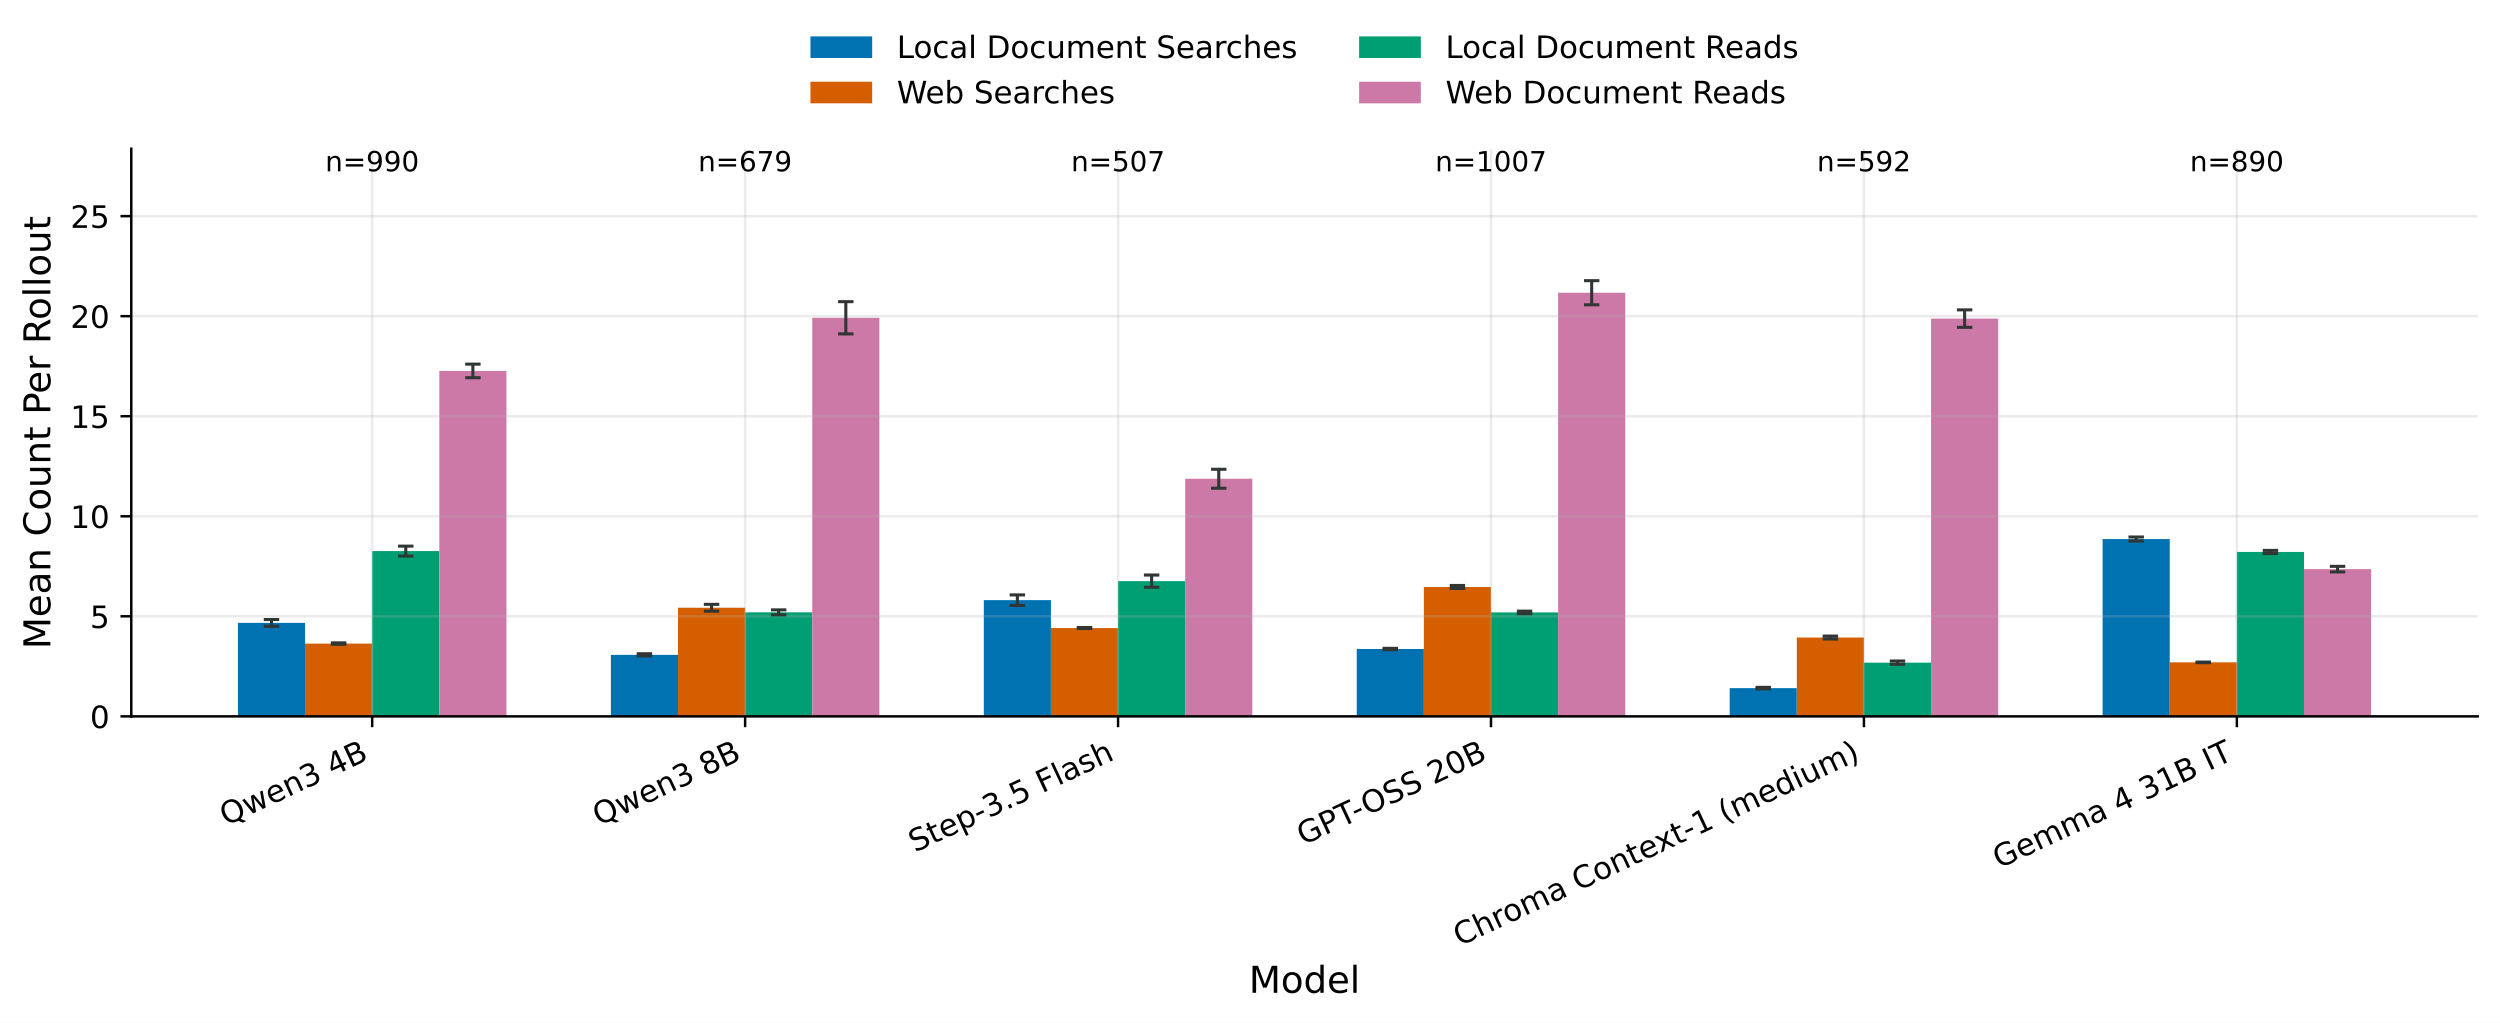
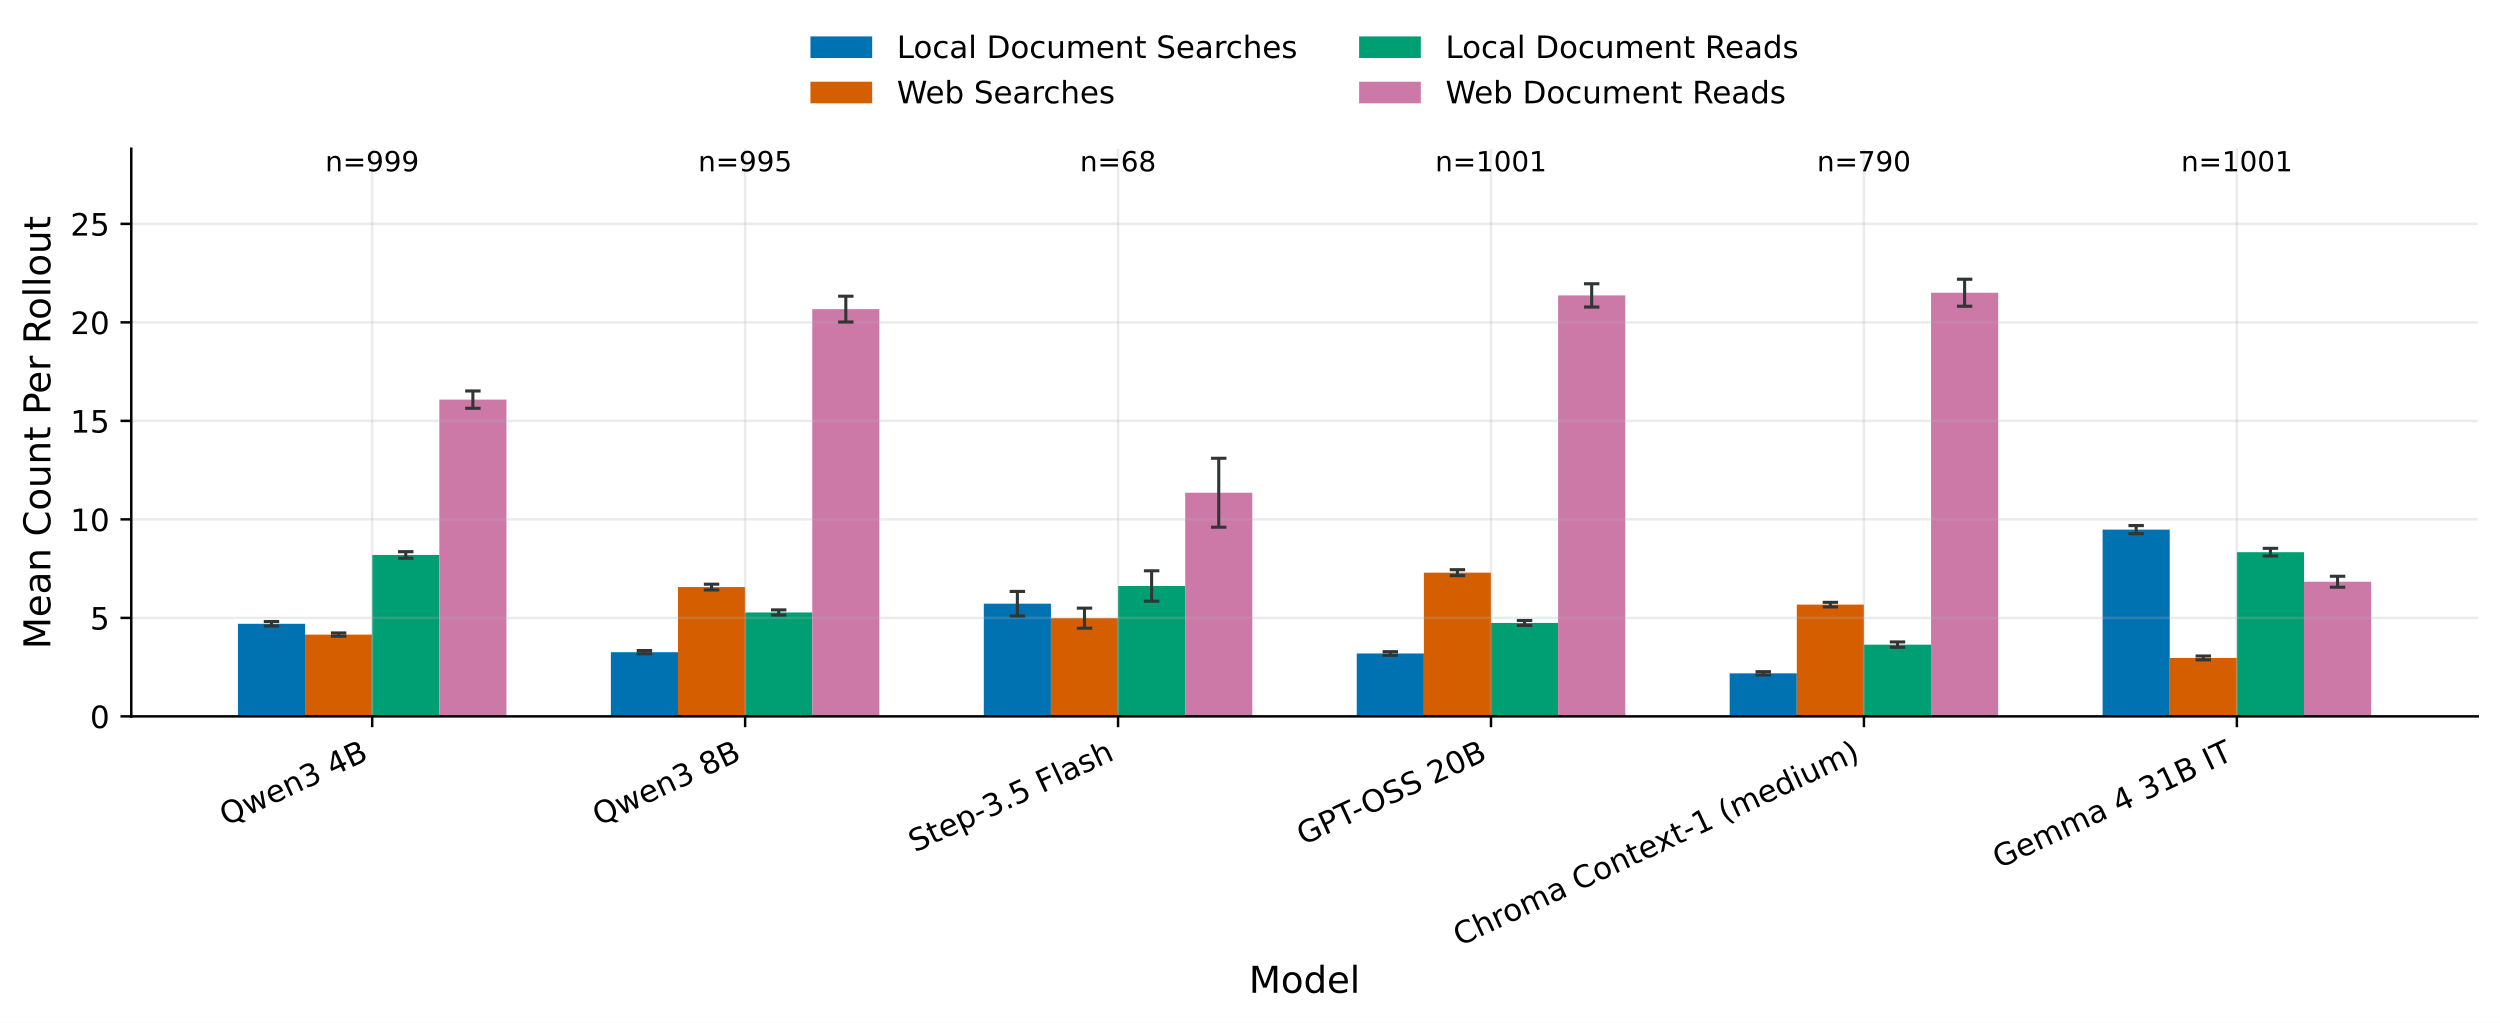
<svg xmlns="http://www.w3.org/2000/svg" xmlns:xlink="http://www.w3.org/1999/xlink" width="810.129pt" height="331.414pt" viewBox="0 0 810.129 331.414" version="1.1">
  <defs>
    <style type="text/css">*{stroke-linejoin: round; stroke-linecap: butt}</style>
  </defs>
  <g id="figure_1">
    <g id="patch_1">
      <path d="M 0 331.414 L 810.129 331.414 L 810.129 0 L 0 0 z " style="fill: #ffffff" />
    </g>
    <g id="axes_1">
      <g id="patch_2">
        <path d="M 42.539 232.142 L 802.929 232.142 L 802.929 48.188 L 42.539 48.188 z " style="fill: #ffffff" />
      </g>
      <g id="patch_3">
-         <path d="M 77.102 232.142 L 98.855 232.142 L 98.855 201.85 L 77.102 201.85 z " clip-path="url(#pb039fd8a2a)" style="fill: #0072b2" />
+         <path d="M 77.102 232.142 L 98.855 232.142 L 98.855 202.146 L 77.102 202.146 z " clip-path="url(#pa5b8b4a9d5)" style="fill: #0072b2" />
      </g>
      <g id="patch_4">
-         <path d="M 197.952 232.142 L 219.705 232.142 L 219.705 212.204 L 197.952 212.204 z " clip-path="url(#pb039fd8a2a)" style="fill: #0072b2" />
+         <path d="M 197.952 232.142 L 219.705 232.142 L 219.705 211.341 L 197.952 211.341 z " clip-path="url(#pa5b8b4a9d5)" style="fill: #0072b2" />
      </g>
      <g id="patch_5">
-         <path d="M 318.803 232.142 L 340.556 232.142 L 340.556 194.484 L 318.803 194.484 z " clip-path="url(#pb039fd8a2a)" style="fill: #0072b2" />
+         <path d="M 318.803 232.142 L 340.556 232.142 L 340.556 195.622 L 318.803 195.622 z " clip-path="url(#pa5b8b4a9d5)" style="fill: #0072b2" />
      </g>
      <g id="patch_6">
-         <path d="M 439.653 232.142 L 461.406 232.142 L 461.406 210.32 L 439.653 210.32 z " clip-path="url(#pb039fd8a2a)" style="fill: #0072b2" />
+         <path d="M 439.653 232.142 L 461.406 232.142 L 461.406 211.766 L 439.653 211.766 z " clip-path="url(#pa5b8b4a9d5)" style="fill: #0072b2" />
      </g>
      <g id="patch_7">
-         <path d="M 560.503 232.142 L 582.256 232.142 L 582.256 222.983 L 560.503 222.983 z " clip-path="url(#pb039fd8a2a)" style="fill: #0072b2" />
+         <path d="M 560.503 232.142 L 582.256 232.142 L 582.256 218.202 L 560.503 218.202 z " clip-path="url(#pa5b8b4a9d5)" style="fill: #0072b2" />
      </g>
      <g id="patch_8">
-         <path d="M 681.353 232.142 L 703.106 232.142 L 703.106 174.677 L 681.353 174.677 z " clip-path="url(#pb039fd8a2a)" style="fill: #0072b2" />
+         <path d="M 681.353 232.142 L 703.106 232.142 L 703.106 171.625 L 681.353 171.625 z " clip-path="url(#pa5b8b4a9d5)" style="fill: #0072b2" />
      </g>
      <g id="patch_9">
-         <path d="M 98.855 232.142 L 120.608 232.142 L 120.608 208.559 L 98.855 208.559 z " clip-path="url(#pb039fd8a2a)" style="fill: #d55e00" />
+         <path d="M 98.855 232.142 L 120.608 232.142 L 120.608 205.641 L 98.855 205.641 z " clip-path="url(#pa5b8b4a9d5)" style="fill: #d55e00" />
      </g>
      <g id="patch_10">
-         <path d="M 219.705 232.142 L 241.458 232.142 L 241.458 196.945 L 219.705 196.945 z " clip-path="url(#pb039fd8a2a)" style="fill: #d55e00" />
+         <path d="M 219.705 232.142 L 241.458 232.142 L 241.458 190.239 L 219.705 190.239 z " clip-path="url(#pa5b8b4a9d5)" style="fill: #d55e00" />
      </g>
      <g id="patch_11">
-         <path d="M 340.556 232.142 L 362.309 232.142 L 362.309 203.524 L 340.556 203.524 z " clip-path="url(#pb039fd8a2a)" style="fill: #d55e00" />
+         <path d="M 340.556 232.142 L 362.309 232.142 L 362.309 200.316 L 340.556 200.316 z " clip-path="url(#pa5b8b4a9d5)" style="fill: #d55e00" />
      </g>
      <g id="patch_12">
-         <path d="M 461.406 232.142 L 483.159 232.142 L 483.159 190.211 L 461.406 190.211 z " clip-path="url(#pb039fd8a2a)" style="fill: #d55e00" />
+         <path d="M 461.406 232.142 L 483.159 232.142 L 483.159 185.573 L 461.406 185.573 z " clip-path="url(#pa5b8b4a9d5)" style="fill: #d55e00" />
      </g>
      <g id="patch_13">
-         <path d="M 582.256 232.142 L 604.009 232.142 L 604.009 206.585 L 582.256 206.585 z " clip-path="url(#pb039fd8a2a)" style="fill: #d55e00" />
+         <path d="M 582.256 232.142 L 604.009 232.142 L 604.009 195.931 L 582.256 195.931 z " clip-path="url(#pa5b8b4a9d5)" style="fill: #d55e00" />
      </g>
      <g id="patch_14">
-         <path d="M 703.106 232.142 L 724.859 232.142 L 724.859 214.639 L 703.106 214.639 z " clip-path="url(#pb039fd8a2a)" style="fill: #d55e00" />
+         <path d="M 703.106 232.142 L 724.859 232.142 L 724.859 213.207 L 703.106 213.207 z " clip-path="url(#pa5b8b4a9d5)" style="fill: #d55e00" />
      </g>
      <g id="patch_15">
-         <path d="M 120.608 232.142 L 142.361 232.142 L 142.361 178.582 L 120.608 178.582 z " clip-path="url(#pb039fd8a2a)" style="fill: #009e73" />
+         <path d="M 120.608 232.142 L 142.361 232.142 L 142.361 179.837 L 120.608 179.837 z " clip-path="url(#pa5b8b4a9d5)" style="fill: #009e73" />
      </g>
      <g id="patch_16">
-         <path d="M 241.458 232.142 L 263.211 232.142 L 263.211 198.427 L 241.458 198.427 z " clip-path="url(#pb039fd8a2a)" style="fill: #009e73" />
+         <path d="M 241.458 232.142 L 263.211 232.142 L 263.211 198.471 L 241.458 198.471 z " clip-path="url(#pa5b8b4a9d5)" style="fill: #009e73" />
      </g>
      <g id="patch_17">
-         <path d="M 362.309 232.142 L 384.062 232.142 L 384.062 188.324 L 362.309 188.324 z " clip-path="url(#pb039fd8a2a)" style="fill: #009e73" />
+         <path d="M 362.309 232.142 L 384.062 232.142 L 384.062 189.895 L 362.309 189.895 z " clip-path="url(#pa5b8b4a9d5)" style="fill: #009e73" />
      </g>
      <g id="patch_18">
-         <path d="M 483.159 232.142 L 504.912 232.142 L 504.912 198.445 L 483.159 198.445 z " clip-path="url(#pb039fd8a2a)" style="fill: #009e73" />
+         <path d="M 483.159 232.142 L 504.912 232.142 L 504.912 201.868 L 483.159 201.868 z " clip-path="url(#pa5b8b4a9d5)" style="fill: #009e73" />
      </g>
      <g id="patch_19">
-         <path d="M 604.009 232.142 L 625.762 232.142 L 625.762 214.742 L 604.009 214.742 z " clip-path="url(#pb039fd8a2a)" style="fill: #009e73" />
+         <path d="M 604.009 232.142 L 625.762 232.142 L 625.762 208.901 L 604.009 208.901 z " clip-path="url(#pa5b8b4a9d5)" style="fill: #009e73" />
      </g>
      <g id="patch_20">
-         <path d="M 724.859 232.142 L 746.613 232.142 L 746.613 178.859 L 724.859 178.859 z " clip-path="url(#pb039fd8a2a)" style="fill: #009e73" />
+         <path d="M 724.859 232.142 L 746.613 232.142 L 746.613 178.934 L 724.859 178.934 z " clip-path="url(#pa5b8b4a9d5)" style="fill: #009e73" />
      </g>
      <g id="patch_21">
-         <path d="M 142.361 232.142 L 164.114 232.142 L 164.114 120.2 L 142.361 120.2 z " clip-path="url(#pb039fd8a2a)" style="fill: #cc79a7" />
+         <path d="M 142.361 232.142 L 164.114 232.142 L 164.114 129.494 L 142.361 129.494 z " clip-path="url(#pa5b8b4a9d5)" style="fill: #cc79a7" />
      </g>
      <g id="patch_22">
-         <path d="M 263.211 232.142 L 284.964 232.142 L 284.964 102.975 L 263.211 102.975 z " clip-path="url(#pb039fd8a2a)" style="fill: #cc79a7" />
+         <path d="M 263.211 232.142 L 284.964 232.142 L 284.964 100.171 L 263.211 100.171 z " clip-path="url(#pa5b8b4a9d5)" style="fill: #cc79a7" />
      </g>
      <g id="patch_23">
-         <path d="M 384.062 232.142 L 405.815 232.142 L 405.815 155.138 L 384.062 155.138 z " clip-path="url(#pb039fd8a2a)" style="fill: #cc79a7" />
+         <path d="M 384.062 232.142 L 405.815 232.142 L 405.815 159.666 L 384.062 159.666 z " clip-path="url(#pa5b8b4a9d5)" style="fill: #cc79a7" />
      </g>
      <g id="patch_24">
-         <path d="M 504.912 232.142 L 526.665 232.142 L 526.665 94.863 L 504.912 94.863 z " clip-path="url(#pb039fd8a2a)" style="fill: #cc79a7" />
+         <path d="M 504.912 232.142 L 526.665 232.142 L 526.665 95.726 L 504.912 95.726 z " clip-path="url(#pa5b8b4a9d5)" style="fill: #cc79a7" />
      </g>
      <g id="patch_25">
-         <path d="M 625.762 232.142 L 647.515 232.142 L 647.515 103.24 L 625.762 103.24 z " clip-path="url(#pb039fd8a2a)" style="fill: #cc79a7" />
+         <path d="M 625.762 232.142 L 647.515 232.142 L 647.515 94.863 L 625.762 94.863 z " clip-path="url(#pa5b8b4a9d5)" style="fill: #cc79a7" />
      </g>
      <g id="patch_26">
-         <path d="M 746.613 232.142 L 768.366 232.142 L 768.366 184.434 L 746.613 184.434 z " clip-path="url(#pb039fd8a2a)" style="fill: #cc79a7" />
+         <path d="M 746.613 232.142 L 768.366 232.142 L 768.366 188.513 L 746.613 188.513 z " clip-path="url(#pa5b8b4a9d5)" style="fill: #cc79a7" />
      </g>
      <g id="matplotlib.axis_1">
        <g id="xtick_1">
          <g id="line2d_1">
-             <path d="M 120.608 232.142 L 120.608 48.188 " clip-path="url(#pb039fd8a2a)" style="fill: none; stroke: #b0b0b0; stroke-opacity: 0.25; stroke-width: 0.8; stroke-linecap: square" />
+             <path d="M 120.608 232.142 L 120.608 48.188 " clip-path="url(#pa5b8b4a9d5)" style="fill: none; stroke: #b0b0b0; stroke-opacity: 0.25; stroke-width: 0.8; stroke-linecap: square" />
          </g>
          <g id="line2d_2">
            <defs>
-               <path id="m4503a978ba" d="M 0 0 L 0 3.5 " style="stroke: #000000; stroke-width: 0.8" />
+               <path id="m306214325d" d="M 0 0 L 0 3.5 " style="stroke: #000000; stroke-width: 0.8" />
            </defs>
            <g>
-               <use xlink:href="#m4503a978ba" x="120.608" y="232.142" style="stroke: #000000; stroke-width: 0.8" />
+               <use xlink:href="#m306214325d" x="120.608" y="232.142" style="stroke: #000000; stroke-width: 0.8" />
            </g>
          </g>
          <g id="text_1">
            <text style="font-size: 10px; font-family: 'DejaVu Sans', 'Bitstream Vera Sans', 'Computer Modern Sans Serif', 'Lucida Grande', 'Verdana', 'Geneva', 'Lucid', 'Arial', 'Helvetica', 'Avant Garde', sans-serif" transform="translate(73.23128 267.7107) rotate(-25)">Qwen3 4B</text>
          </g>
        </g>
        <g id="xtick_2">
          <g id="line2d_3">
-             <path d="M 241.458 232.142 L 241.458 48.188 " clip-path="url(#pb039fd8a2a)" style="fill: none; stroke: #b0b0b0; stroke-opacity: 0.25; stroke-width: 0.8; stroke-linecap: square" />
+             <path d="M 241.458 232.142 L 241.458 48.188 " clip-path="url(#pa5b8b4a9d5)" style="fill: none; stroke: #b0b0b0; stroke-opacity: 0.25; stroke-width: 0.8; stroke-linecap: square" />
          </g>
          <g id="line2d_4">
            <g>
-               <use xlink:href="#m4503a978ba" x="241.458" y="232.142" style="stroke: #000000; stroke-width: 0.8" />
+               <use xlink:href="#m306214325d" x="241.458" y="232.142" style="stroke: #000000; stroke-width: 0.8" />
            </g>
          </g>
          <g id="text_2">
            <text style="font-size: 10px; font-family: 'DejaVu Sans', 'Bitstream Vera Sans', 'Computer Modern Sans Serif', 'Lucida Grande', 'Verdana', 'Geneva', 'Lucid', 'Arial', 'Helvetica', 'Avant Garde', sans-serif" transform="translate(194.0816 267.7107) rotate(-25)">Qwen3 8B</text>
          </g>
        </g>
        <g id="xtick_3">
          <g id="line2d_5">
-             <path d="M 362.309 232.142 L 362.309 48.188 " clip-path="url(#pb039fd8a2a)" style="fill: none; stroke: #b0b0b0; stroke-opacity: 0.25; stroke-width: 0.8; stroke-linecap: square" />
+             <path d="M 362.309 232.142 L 362.309 48.188 " clip-path="url(#pa5b8b4a9d5)" style="fill: none; stroke: #b0b0b0; stroke-opacity: 0.25; stroke-width: 0.8; stroke-linecap: square" />
          </g>
          <g id="line2d_6">
            <g>
-               <use xlink:href="#m4503a978ba" x="362.309" y="232.142" style="stroke: #000000; stroke-width: 0.8" />
+               <use xlink:href="#m306214325d" x="362.309" y="232.142" style="stroke: #000000; stroke-width: 0.8" />
            </g>
          </g>
          <g id="text_3">
            <text style="font-size: 10px; font-family: 'DejaVu Sans', 'Bitstream Vera Sans', 'Computer Modern Sans Serif', 'Lucida Grande', 'Verdana', 'Geneva', 'Lucid', 'Arial', 'Helvetica', 'Avant Garde', sans-serif" transform="translate(296.48 276.315) rotate(-25)">Step-3.5 Flash</text>
          </g>
        </g>
        <g id="xtick_4">
          <g id="line2d_7">
-             <path d="M 483.159 232.142 L 483.159 48.188 " clip-path="url(#pb039fd8a2a)" style="fill: none; stroke: #b0b0b0; stroke-opacity: 0.25; stroke-width: 0.8; stroke-linecap: square" />
+             <path d="M 483.159 232.142 L 483.159 48.188 " clip-path="url(#pa5b8b4a9d5)" style="fill: none; stroke: #b0b0b0; stroke-opacity: 0.25; stroke-width: 0.8; stroke-linecap: square" />
          </g>
          <g id="line2d_8">
            <g>
-               <use xlink:href="#m4503a978ba" x="483.159" y="232.142" style="stroke: #000000; stroke-width: 0.8" />
+               <use xlink:href="#m306214325d" x="483.159" y="232.142" style="stroke: #000000; stroke-width: 0.8" />
            </g>
          </g>
          <g id="text_4">
            <text style="font-size: 10px; font-family: 'DejaVu Sans', 'Bitstream Vera Sans', 'Computer Modern Sans Serif', 'Lucida Grande', 'Verdana', 'Geneva', 'Lucid', 'Arial', 'Helvetica', 'Avant Garde', sans-serif" transform="translate(422.2923 274.0011) rotate(-25)">GPT-OSS 20B</text>
          </g>
        </g>
        <g id="xtick_5">
          <g id="line2d_9">
-             <path d="M 604.009 232.142 L 604.009 48.188 " clip-path="url(#pb039fd8a2a)" style="fill: none; stroke: #b0b0b0; stroke-opacity: 0.25; stroke-width: 0.8; stroke-linecap: square" />
+             <path d="M 604.009 232.142 L 604.009 48.188 " clip-path="url(#pa5b8b4a9d5)" style="fill: none; stroke: #b0b0b0; stroke-opacity: 0.25; stroke-width: 0.8; stroke-linecap: square" />
          </g>
          <g id="line2d_10">
            <g>
-               <use xlink:href="#m4503a978ba" x="604.009" y="232.142" style="stroke: #000000; stroke-width: 0.8" />
+               <use xlink:href="#m306214325d" x="604.009" y="232.142" style="stroke: #000000; stroke-width: 0.8" />
            </g>
          </g>
          <g id="text_5">
            <text style="font-size: 10px; font-family: 'DejaVu Sans', 'Bitstream Vera Sans', 'Computer Modern Sans Serif', 'Lucida Grande', 'Verdana', 'Geneva', 'Lucid', 'Arial', 'Helvetica', 'Avant Garde', sans-serif" transform="translate(472.9859 306.7158) rotate(-25)">Chroma Context-1 (medium)</text>
          </g>
        </g>
        <g id="xtick_6">
          <g id="line2d_11">
-             <path d="M 724.859 232.142 L 724.859 48.188 " clip-path="url(#pb039fd8a2a)" style="fill: none; stroke: #b0b0b0; stroke-opacity: 0.25; stroke-width: 0.8; stroke-linecap: square" />
+             <path d="M 724.859 232.142 L 724.859 48.188 " clip-path="url(#pa5b8b4a9d5)" style="fill: none; stroke: #b0b0b0; stroke-opacity: 0.25; stroke-width: 0.8; stroke-linecap: square" />
          </g>
          <g id="line2d_12">
            <g>
-               <use xlink:href="#m4503a978ba" x="724.859" y="232.142" style="stroke: #000000; stroke-width: 0.8" />
+               <use xlink:href="#m306214325d" x="724.859" y="232.142" style="stroke: #000000; stroke-width: 0.8" />
            </g>
          </g>
          <g id="text_6">
            <text style="font-size: 10px; font-family: 'DejaVu Sans', 'Bitstream Vera Sans', 'Computer Modern Sans Serif', 'Lucida Grande', 'Verdana', 'Geneva', 'Lucid', 'Arial', 'Helvetica', 'Avant Garde', sans-serif" transform="translate(647.804 281.5502) rotate(-25)">Gemma 4 31B IT</text>
          </g>
        </g>
        <g id="text_7">
          <text style="font-size: 12px; font-family: 'DejaVu Sans', 'Bitstream Vera Sans', 'Computer Modern Sans Serif', 'Lucida Grande', 'Verdana', 'Geneva', 'Lucid', 'Arial', 'Helvetica', 'Avant Garde', sans-serif; text-anchor: middle" x="422.734" y="321.719" transform="rotate(-0 422.7337 321.7187)">Model</text>
        </g>
      </g>
      <g id="matplotlib.axis_2">
        <g id="ytick_1">
          <g id="line2d_13">
-             <path d="M 42.539 232.142 L 802.929 232.142 " clip-path="url(#pb039fd8a2a)" style="fill: none; stroke: #b0b0b0; stroke-opacity: 0.25; stroke-width: 0.8; stroke-linecap: square" />
+             <path d="M 42.539 232.142 L 802.929 232.142 " clip-path="url(#pa5b8b4a9d5)" style="fill: none; stroke: #b0b0b0; stroke-opacity: 0.25; stroke-width: 0.8; stroke-linecap: square" />
          </g>
          <g id="line2d_14">
            <defs>
-               <path id="m48ed398dd6" d="M 0 0 L -3.5 0 " style="stroke: #000000; stroke-width: 0.8" />
+               <path id="mca2d745dfa" d="M 0 0 L -3.5 0 " style="stroke: #000000; stroke-width: 0.8" />
            </defs>
            <g>
-               <use xlink:href="#m48ed398dd6" x="42.539" y="232.142" style="stroke: #000000; stroke-width: 0.8" />
+               <use xlink:href="#mca2d745dfa" x="42.539" y="232.142" style="stroke: #000000; stroke-width: 0.8" />
            </g>
          </g>
          <g id="text_8">
            <text style="font-size: 10px; font-family: 'DejaVu Sans', 'Bitstream Vera Sans', 'Computer Modern Sans Serif', 'Lucida Grande', 'Verdana', 'Geneva', 'Lucid', 'Arial', 'Helvetica', 'Avant Garde', sans-serif; text-anchor: end" x="35.539" y="235.941" transform="rotate(-0 35.53875 235.9411)">0</text>
          </g>
        </g>
        <g id="ytick_2">
          <g id="line2d_15">
-             <path d="M 42.539 199.721 L 802.929 199.721 " clip-path="url(#pb039fd8a2a)" style="fill: none; stroke: #b0b0b0; stroke-opacity: 0.25; stroke-width: 0.8; stroke-linecap: square" />
+             <path d="M 42.539 200.222 L 802.929 200.222 " clip-path="url(#pa5b8b4a9d5)" style="fill: none; stroke: #b0b0b0; stroke-opacity: 0.25; stroke-width: 0.8; stroke-linecap: square" />
          </g>
          <g id="line2d_16">
            <g>
-               <use xlink:href="#m48ed398dd6" x="42.539" y="199.721" style="stroke: #000000; stroke-width: 0.8" />
+               <use xlink:href="#mca2d745dfa" x="42.539" y="200.222" style="stroke: #000000; stroke-width: 0.8" />
            </g>
          </g>
          <g id="text_9">
-             <text style="font-size: 10px; font-family: 'DejaVu Sans', 'Bitstream Vera Sans', 'Computer Modern Sans Serif', 'Lucida Grande', 'Verdana', 'Geneva', 'Lucid', 'Arial', 'Helvetica', 'Avant Garde', sans-serif; text-anchor: end" x="35.539" y="203.52" transform="rotate(-0 35.53875 203.5204)">5</text>
+             <text style="font-size: 10px; font-family: 'DejaVu Sans', 'Bitstream Vera Sans', 'Computer Modern Sans Serif', 'Lucida Grande', 'Verdana', 'Geneva', 'Lucid', 'Arial', 'Helvetica', 'Avant Garde', sans-serif; text-anchor: end" x="35.539" y="204.021" transform="rotate(-0 35.53875 204.0215)">5</text>
          </g>
        </g>
        <g id="ytick_3">
          <g id="line2d_17">
-             <path d="M 42.539 167.301 L 802.929 167.301 " clip-path="url(#pb039fd8a2a)" style="fill: none; stroke: #b0b0b0; stroke-opacity: 0.25; stroke-width: 0.8; stroke-linecap: square" />
+             <path d="M 42.539 168.303 L 802.929 168.303 " clip-path="url(#pa5b8b4a9d5)" style="fill: none; stroke: #b0b0b0; stroke-opacity: 0.25; stroke-width: 0.8; stroke-linecap: square" />
          </g>
          <g id="line2d_18">
            <g>
-               <use xlink:href="#m48ed398dd6" x="42.539" y="167.301" style="stroke: #000000; stroke-width: 0.8" />
+               <use xlink:href="#mca2d745dfa" x="42.539" y="168.303" style="stroke: #000000; stroke-width: 0.8" />
            </g>
          </g>
          <g id="text_10">
-             <text style="font-size: 10px; font-family: 'DejaVu Sans', 'Bitstream Vera Sans', 'Computer Modern Sans Serif', 'Lucida Grande', 'Verdana', 'Geneva', 'Lucid', 'Arial', 'Helvetica', 'Avant Garde', sans-serif; text-anchor: end" x="35.539" y="171.1" transform="rotate(-0 35.53875 171.0998)">10</text>
+             <text style="font-size: 10px; font-family: 'DejaVu Sans', 'Bitstream Vera Sans', 'Computer Modern Sans Serif', 'Lucida Grande', 'Verdana', 'Geneva', 'Lucid', 'Arial', 'Helvetica', 'Avant Garde', sans-serif; text-anchor: end" x="35.539" y="172.102" transform="rotate(-0 35.53875 172.1018)">10</text>
          </g>
        </g>
        <g id="ytick_4">
          <g id="line2d_19">
-             <path d="M 42.539 134.88 L 802.929 134.88 " clip-path="url(#pb039fd8a2a)" style="fill: none; stroke: #b0b0b0; stroke-opacity: 0.25; stroke-width: 0.8; stroke-linecap: square" />
+             <path d="M 42.539 136.383 L 802.929 136.383 " clip-path="url(#pa5b8b4a9d5)" style="fill: none; stroke: #b0b0b0; stroke-opacity: 0.25; stroke-width: 0.8; stroke-linecap: square" />
          </g>
          <g id="line2d_20">
            <g>
-               <use xlink:href="#m48ed398dd6" x="42.539" y="134.88" style="stroke: #000000; stroke-width: 0.8" />
+               <use xlink:href="#mca2d745dfa" x="42.539" y="136.383" style="stroke: #000000; stroke-width: 0.8" />
            </g>
          </g>
          <g id="text_11">
-             <text style="font-size: 10px; font-family: 'DejaVu Sans', 'Bitstream Vera Sans', 'Computer Modern Sans Serif', 'Lucida Grande', 'Verdana', 'Geneva', 'Lucid', 'Arial', 'Helvetica', 'Avant Garde', sans-serif; text-anchor: end" x="35.539" y="138.679" transform="rotate(-0 35.53875 138.6791)">15</text>
+             <text style="font-size: 10px; font-family: 'DejaVu Sans', 'Bitstream Vera Sans', 'Computer Modern Sans Serif', 'Lucida Grande', 'Verdana', 'Geneva', 'Lucid', 'Arial', 'Helvetica', 'Avant Garde', sans-serif; text-anchor: end" x="35.539" y="140.182" transform="rotate(-0 35.53875 140.1822)">15</text>
          </g>
        </g>
        <g id="ytick_5">
          <g id="line2d_21">
-             <path d="M 42.539 102.459 L 802.929 102.459 " clip-path="url(#pb039fd8a2a)" style="fill: none; stroke: #b0b0b0; stroke-opacity: 0.25; stroke-width: 0.8; stroke-linecap: square" />
+             <path d="M 42.539 104.463 L 802.929 104.463 " clip-path="url(#pa5b8b4a9d5)" style="fill: none; stroke: #b0b0b0; stroke-opacity: 0.25; stroke-width: 0.8; stroke-linecap: square" />
          </g>
          <g id="line2d_22">
            <g>
-               <use xlink:href="#m48ed398dd6" x="42.539" y="102.459" style="stroke: #000000; stroke-width: 0.8" />
+               <use xlink:href="#mca2d745dfa" x="42.539" y="104.463" style="stroke: #000000; stroke-width: 0.8" />
            </g>
          </g>
          <g id="text_12">
-             <text style="font-size: 10px; font-family: 'DejaVu Sans', 'Bitstream Vera Sans', 'Computer Modern Sans Serif', 'Lucida Grande', 'Verdana', 'Geneva', 'Lucid', 'Arial', 'Helvetica', 'Avant Garde', sans-serif; text-anchor: end" x="35.539" y="106.258" transform="rotate(-0 35.53875 106.2584)">20</text>
+             <text style="font-size: 10px; font-family: 'DejaVu Sans', 'Bitstream Vera Sans', 'Computer Modern Sans Serif', 'Lucida Grande', 'Verdana', 'Geneva', 'Lucid', 'Arial', 'Helvetica', 'Avant Garde', sans-serif; text-anchor: end" x="35.539" y="108.263" transform="rotate(-0 35.53875 108.2625)">20</text>
          </g>
        </g>
        <g id="ytick_6">
          <g id="line2d_23">
-             <path d="M 42.539 70.038 L 802.929 70.038 " clip-path="url(#pb039fd8a2a)" style="fill: none; stroke: #b0b0b0; stroke-opacity: 0.25; stroke-width: 0.8; stroke-linecap: square" />
+             <path d="M 42.539 72.544 L 802.929 72.544 " clip-path="url(#pa5b8b4a9d5)" style="fill: none; stroke: #b0b0b0; stroke-opacity: 0.25; stroke-width: 0.8; stroke-linecap: square" />
          </g>
          <g id="line2d_24">
            <g>
-               <use xlink:href="#m48ed398dd6" x="42.539" y="70.038" style="stroke: #000000; stroke-width: 0.8" />
+               <use xlink:href="#mca2d745dfa" x="42.539" y="72.544" style="stroke: #000000; stroke-width: 0.8" />
            </g>
          </g>
          <g id="text_13">
-             <text style="font-size: 10px; font-family: 'DejaVu Sans', 'Bitstream Vera Sans', 'Computer Modern Sans Serif', 'Lucida Grande', 'Verdana', 'Geneva', 'Lucid', 'Arial', 'Helvetica', 'Avant Garde', sans-serif; text-anchor: end" x="35.539" y="73.838" transform="rotate(-0 35.53875 73.83769)">25</text>
+             <text style="font-size: 10px; font-family: 'DejaVu Sans', 'Bitstream Vera Sans', 'Computer Modern Sans Serif', 'Lucida Grande', 'Verdana', 'Geneva', 'Lucid', 'Arial', 'Helvetica', 'Avant Garde', sans-serif; text-anchor: end" x="35.539" y="76.343" transform="rotate(-0 35.53875 76.34286)">25</text>
          </g>
        </g>
        <g id="text_14">
          <text style="font-size: 12px; font-family: 'DejaVu Sans', 'Bitstream Vera Sans', 'Computer Modern Sans Serif', 'Lucida Grande', 'Verdana', 'Geneva', 'Lucid', 'Arial', 'Helvetica', 'Avant Garde', sans-serif; text-anchor: middle" x="16.318" y="140.165" transform="rotate(-90 16.31812 140.1651)">Mean Count Per Rollout</text>
        </g>
      </g>
      <g id="LineCollection_1">
-         <path d="M 87.978 202.945 L 87.978 200.754 " clip-path="url(#pb039fd8a2a)" style="fill: none; stroke: #303633" />
-         <path d="M 208.829 212.552 L 208.829 211.855 " clip-path="url(#pb039fd8a2a)" style="fill: none; stroke: #303633" />
-         <path d="M 329.679 196.192 L 329.679 192.776 " clip-path="url(#pb039fd8a2a)" style="fill: none; stroke: #303633" />
-         <path d="M 450.529 210.538 L 450.529 210.101 " clip-path="url(#pb039fd8a2a)" style="fill: none; stroke: #303633" />
-         <path d="M 571.38 223.224 L 571.38 222.743 " clip-path="url(#pb039fd8a2a)" style="fill: none; stroke: #303633" />
-         <path d="M 692.23 175.34 L 692.23 174.013 " clip-path="url(#pb039fd8a2a)" style="fill: none; stroke: #303633" />
+         <path d="M 87.978 202.883 L 87.978 201.408 " clip-path="url(#pa5b8b4a9d5)" style="fill: none; stroke: #303633" />
+         <path d="M 208.829 211.866 L 208.829 210.816 " clip-path="url(#pa5b8b4a9d5)" style="fill: none; stroke: #303633" />
+         <path d="M 329.679 199.59 L 329.679 191.655 " clip-path="url(#pa5b8b4a9d5)" style="fill: none; stroke: #303633" />
+         <path d="M 450.529 212.352 L 450.529 211.18 " clip-path="url(#pa5b8b4a9d5)" style="fill: none; stroke: #303633" />
+         <path d="M 571.38 218.749 L 571.38 217.656 " clip-path="url(#pa5b8b4a9d5)" style="fill: none; stroke: #303633" />
+         <path d="M 692.23 172.943 L 692.23 170.308 " clip-path="url(#pa5b8b4a9d5)" style="fill: none; stroke: #303633" />
      </g>
      <g id="line2d_25">
        <defs>
-           <path id="m6dd723f276" d="M 2.5 0 L -2.5 -0 " style="stroke: #303633" />
+           <path id="maaffd105b2" d="M 2.5 0 L -2.5 -0 " style="stroke: #303633" />
        </defs>
-         <g clip-path="url(#pb039fd8a2a)">
-           <use xlink:href="#m6dd723f276" x="87.978" y="202.945" style="fill: #1f77b4; stroke: #303633" />
-           <use xlink:href="#m6dd723f276" x="208.829" y="212.552" style="fill: #1f77b4; stroke: #303633" />
-           <use xlink:href="#m6dd723f276" x="329.679" y="196.192" style="fill: #1f77b4; stroke: #303633" />
-           <use xlink:href="#m6dd723f276" x="450.529" y="210.538" style="fill: #1f77b4; stroke: #303633" />
-           <use xlink:href="#m6dd723f276" x="571.38" y="223.224" style="fill: #1f77b4; stroke: #303633" />
-           <use xlink:href="#m6dd723f276" x="692.23" y="175.34" style="fill: #1f77b4; stroke: #303633" />
+         <g clip-path="url(#pa5b8b4a9d5)">
+           <use xlink:href="#maaffd105b2" x="87.978" y="202.883" style="fill: #1f77b4; stroke: #303633" />
+           <use xlink:href="#maaffd105b2" x="208.829" y="211.866" style="fill: #1f77b4; stroke: #303633" />
+           <use xlink:href="#maaffd105b2" x="329.679" y="199.59" style="fill: #1f77b4; stroke: #303633" />
+           <use xlink:href="#maaffd105b2" x="450.529" y="212.352" style="fill: #1f77b4; stroke: #303633" />
+           <use xlink:href="#maaffd105b2" x="571.38" y="218.749" style="fill: #1f77b4; stroke: #303633" />
+           <use xlink:href="#maaffd105b2" x="692.23" y="172.943" style="fill: #1f77b4; stroke: #303633" />
        </g>
      </g>
      <g id="line2d_26">
-         <g clip-path="url(#pb039fd8a2a)">
-           <use xlink:href="#m6dd723f276" x="87.978" y="200.754" style="fill: #1f77b4; stroke: #303633" />
-           <use xlink:href="#m6dd723f276" x="208.829" y="211.855" style="fill: #1f77b4; stroke: #303633" />
-           <use xlink:href="#m6dd723f276" x="329.679" y="192.776" style="fill: #1f77b4; stroke: #303633" />
-           <use xlink:href="#m6dd723f276" x="450.529" y="210.101" style="fill: #1f77b4; stroke: #303633" />
-           <use xlink:href="#m6dd723f276" x="571.38" y="222.743" style="fill: #1f77b4; stroke: #303633" />
-           <use xlink:href="#m6dd723f276" x="692.23" y="174.013" style="fill: #1f77b4; stroke: #303633" />
+         <g clip-path="url(#pa5b8b4a9d5)">
+           <use xlink:href="#maaffd105b2" x="87.978" y="201.408" style="fill: #1f77b4; stroke: #303633" />
+           <use xlink:href="#maaffd105b2" x="208.829" y="210.816" style="fill: #1f77b4; stroke: #303633" />
+           <use xlink:href="#maaffd105b2" x="329.679" y="191.655" style="fill: #1f77b4; stroke: #303633" />
+           <use xlink:href="#maaffd105b2" x="450.529" y="211.18" style="fill: #1f77b4; stroke: #303633" />
+           <use xlink:href="#maaffd105b2" x="571.38" y="217.656" style="fill: #1f77b4; stroke: #303633" />
+           <use xlink:href="#maaffd105b2" x="692.23" y="170.308" style="fill: #1f77b4; stroke: #303633" />
        </g>
      </g>
      <g id="LineCollection_2">
-         <path d="M 109.732 208.786 L 109.732 208.333 " clip-path="url(#pb039fd8a2a)" style="fill: none; stroke: #303633" />
-         <path d="M 230.582 198.051 L 230.582 195.838 " clip-path="url(#pb039fd8a2a)" style="fill: none; stroke: #303633" />
-         <path d="M 351.432 203.681 L 351.432 203.367 " clip-path="url(#pb039fd8a2a)" style="fill: none; stroke: #303633" />
-         <path d="M 472.282 190.694 L 472.282 189.727 " clip-path="url(#pb039fd8a2a)" style="fill: none; stroke: #303633" />
-         <path d="M 593.133 207.057 L 593.133 206.114 " clip-path="url(#pb039fd8a2a)" style="fill: none; stroke: #303633" />
-         <path d="M 713.983 214.739 L 713.983 214.539 " clip-path="url(#pb039fd8a2a)" style="fill: none; stroke: #303633" />
+         <path d="M 109.732 206.168 L 109.732 205.114 " clip-path="url(#pa5b8b4a9d5)" style="fill: none; stroke: #303633" />
+         <path d="M 230.582 191.164 L 230.582 189.314 " clip-path="url(#pa5b8b4a9d5)" style="fill: none; stroke: #303633" />
+         <path d="M 351.432 203.572 L 351.432 197.06 " clip-path="url(#pa5b8b4a9d5)" style="fill: none; stroke: #303633" />
+         <path d="M 472.282 186.534 L 472.282 184.612 " clip-path="url(#pa5b8b4a9d5)" style="fill: none; stroke: #303633" />
+         <path d="M 593.133 196.677 L 593.133 195.185 " clip-path="url(#pa5b8b4a9d5)" style="fill: none; stroke: #303633" />
+         <path d="M 713.983 213.831 L 713.983 212.583 " clip-path="url(#pa5b8b4a9d5)" style="fill: none; stroke: #303633" />
      </g>
      <g id="line2d_27">
-         <g clip-path="url(#pb039fd8a2a)">
-           <use xlink:href="#m6dd723f276" x="109.732" y="208.786" style="fill: #1f77b4; stroke: #303633" />
-           <use xlink:href="#m6dd723f276" x="230.582" y="198.051" style="fill: #1f77b4; stroke: #303633" />
-           <use xlink:href="#m6dd723f276" x="351.432" y="203.681" style="fill: #1f77b4; stroke: #303633" />
-           <use xlink:href="#m6dd723f276" x="472.282" y="190.694" style="fill: #1f77b4; stroke: #303633" />
-           <use xlink:href="#m6dd723f276" x="593.133" y="207.057" style="fill: #1f77b4; stroke: #303633" />
-           <use xlink:href="#m6dd723f276" x="713.983" y="214.739" style="fill: #1f77b4; stroke: #303633" />
+         <g clip-path="url(#pa5b8b4a9d5)">
+           <use xlink:href="#maaffd105b2" x="109.732" y="206.168" style="fill: #1f77b4; stroke: #303633" />
+           <use xlink:href="#maaffd105b2" x="230.582" y="191.164" style="fill: #1f77b4; stroke: #303633" />
+           <use xlink:href="#maaffd105b2" x="351.432" y="203.572" style="fill: #1f77b4; stroke: #303633" />
+           <use xlink:href="#maaffd105b2" x="472.282" y="186.534" style="fill: #1f77b4; stroke: #303633" />
+           <use xlink:href="#maaffd105b2" x="593.133" y="196.677" style="fill: #1f77b4; stroke: #303633" />
+           <use xlink:href="#maaffd105b2" x="713.983" y="213.831" style="fill: #1f77b4; stroke: #303633" />
        </g>
      </g>
      <g id="line2d_28">
-         <g clip-path="url(#pb039fd8a2a)">
-           <use xlink:href="#m6dd723f276" x="109.732" y="208.333" style="fill: #1f77b4; stroke: #303633" />
-           <use xlink:href="#m6dd723f276" x="230.582" y="195.838" style="fill: #1f77b4; stroke: #303633" />
-           <use xlink:href="#m6dd723f276" x="351.432" y="203.367" style="fill: #1f77b4; stroke: #303633" />
-           <use xlink:href="#m6dd723f276" x="472.282" y="189.727" style="fill: #1f77b4; stroke: #303633" />
-           <use xlink:href="#m6dd723f276" x="593.133" y="206.114" style="fill: #1f77b4; stroke: #303633" />
-           <use xlink:href="#m6dd723f276" x="713.983" y="214.539" style="fill: #1f77b4; stroke: #303633" />
+         <g clip-path="url(#pa5b8b4a9d5)">
+           <use xlink:href="#maaffd105b2" x="109.732" y="205.114" style="fill: #1f77b4; stroke: #303633" />
+           <use xlink:href="#maaffd105b2" x="230.582" y="189.314" style="fill: #1f77b4; stroke: #303633" />
+           <use xlink:href="#maaffd105b2" x="351.432" y="197.06" style="fill: #1f77b4; stroke: #303633" />
+           <use xlink:href="#maaffd105b2" x="472.282" y="184.612" style="fill: #1f77b4; stroke: #303633" />
+           <use xlink:href="#maaffd105b2" x="593.133" y="195.185" style="fill: #1f77b4; stroke: #303633" />
+           <use xlink:href="#maaffd105b2" x="713.983" y="212.583" style="fill: #1f77b4; stroke: #303633" />
        </g>
      </g>
      <g id="LineCollection_3">
-         <path d="M 131.485 180.186 L 131.485 176.978 " clip-path="url(#pb039fd8a2a)" style="fill: none; stroke: #303633" />
-         <path d="M 252.335 199.22 L 252.335 197.635 " clip-path="url(#pb039fd8a2a)" style="fill: none; stroke: #303633" />
-         <path d="M 373.185 190.311 L 373.185 186.338 " clip-path="url(#pb039fd8a2a)" style="fill: none; stroke: #303633" />
-         <path d="M 494.035 198.857 L 494.035 198.033 " clip-path="url(#pb039fd8a2a)" style="fill: none; stroke: #303633" />
-         <path d="M 614.886 215.282 L 614.886 214.202 " clip-path="url(#pb039fd8a2a)" style="fill: none; stroke: #303633" />
-         <path d="M 735.736 179.366 L 735.736 178.352 " clip-path="url(#pb039fd8a2a)" style="fill: none; stroke: #303633" />
+         <path d="M 131.485 180.896 L 131.485 178.778 " clip-path="url(#pa5b8b4a9d5)" style="fill: none; stroke: #303633" />
+         <path d="M 252.335 199.304 L 252.335 197.637 " clip-path="url(#pa5b8b4a9d5)" style="fill: none; stroke: #303633" />
+         <path d="M 373.185 194.821 L 373.185 184.97 " clip-path="url(#pa5b8b4a9d5)" style="fill: none; stroke: #303633" />
+         <path d="M 494.035 202.676 L 494.035 201.059 " clip-path="url(#pa5b8b4a9d5)" style="fill: none; stroke: #303633" />
+         <path d="M 614.886 209.776 L 614.886 208.026 " clip-path="url(#pa5b8b4a9d5)" style="fill: none; stroke: #303633" />
+         <path d="M 735.736 180.179 L 735.736 177.689 " clip-path="url(#pa5b8b4a9d5)" style="fill: none; stroke: #303633" />
      </g>
      <g id="line2d_29">
-         <g clip-path="url(#pb039fd8a2a)">
-           <use xlink:href="#m6dd723f276" x="131.485" y="180.186" style="fill: #1f77b4; stroke: #303633" />
-           <use xlink:href="#m6dd723f276" x="252.335" y="199.22" style="fill: #1f77b4; stroke: #303633" />
-           <use xlink:href="#m6dd723f276" x="373.185" y="190.311" style="fill: #1f77b4; stroke: #303633" />
-           <use xlink:href="#m6dd723f276" x="494.035" y="198.857" style="fill: #1f77b4; stroke: #303633" />
-           <use xlink:href="#m6dd723f276" x="614.886" y="215.282" style="fill: #1f77b4; stroke: #303633" />
-           <use xlink:href="#m6dd723f276" x="735.736" y="179.366" style="fill: #1f77b4; stroke: #303633" />
+         <g clip-path="url(#pa5b8b4a9d5)">
+           <use xlink:href="#maaffd105b2" x="131.485" y="180.896" style="fill: #1f77b4; stroke: #303633" />
+           <use xlink:href="#maaffd105b2" x="252.335" y="199.304" style="fill: #1f77b4; stroke: #303633" />
+           <use xlink:href="#maaffd105b2" x="373.185" y="194.821" style="fill: #1f77b4; stroke: #303633" />
+           <use xlink:href="#maaffd105b2" x="494.035" y="202.676" style="fill: #1f77b4; stroke: #303633" />
+           <use xlink:href="#maaffd105b2" x="614.886" y="209.776" style="fill: #1f77b4; stroke: #303633" />
+           <use xlink:href="#maaffd105b2" x="735.736" y="180.179" style="fill: #1f77b4; stroke: #303633" />
        </g>
      </g>
      <g id="line2d_30">
-         <g clip-path="url(#pb039fd8a2a)">
-           <use xlink:href="#m6dd723f276" x="131.485" y="176.978" style="fill: #1f77b4; stroke: #303633" />
-           <use xlink:href="#m6dd723f276" x="252.335" y="197.635" style="fill: #1f77b4; stroke: #303633" />
-           <use xlink:href="#m6dd723f276" x="373.185" y="186.338" style="fill: #1f77b4; stroke: #303633" />
-           <use xlink:href="#m6dd723f276" x="494.035" y="198.033" style="fill: #1f77b4; stroke: #303633" />
-           <use xlink:href="#m6dd723f276" x="614.886" y="214.202" style="fill: #1f77b4; stroke: #303633" />
-           <use xlink:href="#m6dd723f276" x="735.736" y="178.352" style="fill: #1f77b4; stroke: #303633" />
+         <g clip-path="url(#pa5b8b4a9d5)">
+           <use xlink:href="#maaffd105b2" x="131.485" y="178.778" style="fill: #1f77b4; stroke: #303633" />
+           <use xlink:href="#maaffd105b2" x="252.335" y="197.637" style="fill: #1f77b4; stroke: #303633" />
+           <use xlink:href="#maaffd105b2" x="373.185" y="184.97" style="fill: #1f77b4; stroke: #303633" />
+           <use xlink:href="#maaffd105b2" x="494.035" y="201.059" style="fill: #1f77b4; stroke: #303633" />
+           <use xlink:href="#maaffd105b2" x="614.886" y="208.026" style="fill: #1f77b4; stroke: #303633" />
+           <use xlink:href="#maaffd105b2" x="735.736" y="177.689" style="fill: #1f77b4; stroke: #303633" />
        </g>
      </g>
      <g id="LineCollection_4">
-         <path d="M 153.238 122.396 L 153.238 118.005 " clip-path="url(#pb039fd8a2a)" style="fill: none; stroke: #303633" />
-         <path d="M 274.088 108.198 L 274.088 97.752 " clip-path="url(#pb039fd8a2a)" style="fill: none; stroke: #303633" />
-         <path d="M 394.938 158.206 L 394.938 152.071 " clip-path="url(#pb039fd8a2a)" style="fill: none; stroke: #303633" />
-         <path d="M 515.788 98.774 L 515.788 90.952 " clip-path="url(#pb039fd8a2a)" style="fill: none; stroke: #303633" />
-         <path d="M 636.639 106.068 L 636.639 100.412 " clip-path="url(#pb039fd8a2a)" style="fill: none; stroke: #303633" />
-         <path d="M 757.489 185.342 L 757.489 183.525 " clip-path="url(#pb039fd8a2a)" style="fill: none; stroke: #303633" />
+         <path d="M 153.238 132.296 L 153.238 126.692 " clip-path="url(#pa5b8b4a9d5)" style="fill: none; stroke: #303633" />
+         <path d="M 274.088 104.356 L 274.088 95.986 " clip-path="url(#pa5b8b4a9d5)" style="fill: none; stroke: #303633" />
+         <path d="M 394.938 170.835 L 394.938 148.496 " clip-path="url(#pa5b8b4a9d5)" style="fill: none; stroke: #303633" />
+         <path d="M 515.788 99.495 L 515.788 91.957 " clip-path="url(#pa5b8b4a9d5)" style="fill: none; stroke: #303633" />
+         <path d="M 636.639 99.238 L 636.639 90.489 " clip-path="url(#pa5b8b4a9d5)" style="fill: none; stroke: #303633" />
+         <path d="M 757.489 190.28 L 757.489 186.746 " clip-path="url(#pa5b8b4a9d5)" style="fill: none; stroke: #303633" />
      </g>
      <g id="line2d_31">
-         <g clip-path="url(#pb039fd8a2a)">
-           <use xlink:href="#m6dd723f276" x="153.238" y="122.396" style="fill: #1f77b4; stroke: #303633" />
-           <use xlink:href="#m6dd723f276" x="274.088" y="108.198" style="fill: #1f77b4; stroke: #303633" />
-           <use xlink:href="#m6dd723f276" x="394.938" y="158.206" style="fill: #1f77b4; stroke: #303633" />
-           <use xlink:href="#m6dd723f276" x="515.788" y="98.774" style="fill: #1f77b4; stroke: #303633" />
-           <use xlink:href="#m6dd723f276" x="636.639" y="106.068" style="fill: #1f77b4; stroke: #303633" />
-           <use xlink:href="#m6dd723f276" x="757.489" y="185.342" style="fill: #1f77b4; stroke: #303633" />
+         <g clip-path="url(#pa5b8b4a9d5)">
+           <use xlink:href="#maaffd105b2" x="153.238" y="132.296" style="fill: #1f77b4; stroke: #303633" />
+           <use xlink:href="#maaffd105b2" x="274.088" y="104.356" style="fill: #1f77b4; stroke: #303633" />
+           <use xlink:href="#maaffd105b2" x="394.938" y="170.835" style="fill: #1f77b4; stroke: #303633" />
+           <use xlink:href="#maaffd105b2" x="515.788" y="99.495" style="fill: #1f77b4; stroke: #303633" />
+           <use xlink:href="#maaffd105b2" x="636.639" y="99.238" style="fill: #1f77b4; stroke: #303633" />
+           <use xlink:href="#maaffd105b2" x="757.489" y="190.28" style="fill: #1f77b4; stroke: #303633" />
        </g>
      </g>
      <g id="line2d_32">
-         <g clip-path="url(#pb039fd8a2a)">
-           <use xlink:href="#m6dd723f276" x="153.238" y="118.005" style="fill: #1f77b4; stroke: #303633" />
-           <use xlink:href="#m6dd723f276" x="274.088" y="97.752" style="fill: #1f77b4; stroke: #303633" />
-           <use xlink:href="#m6dd723f276" x="394.938" y="152.071" style="fill: #1f77b4; stroke: #303633" />
-           <use xlink:href="#m6dd723f276" x="515.788" y="90.952" style="fill: #1f77b4; stroke: #303633" />
-           <use xlink:href="#m6dd723f276" x="636.639" y="100.412" style="fill: #1f77b4; stroke: #303633" />
-           <use xlink:href="#m6dd723f276" x="757.489" y="183.525" style="fill: #1f77b4; stroke: #303633" />
+         <g clip-path="url(#pa5b8b4a9d5)">
+           <use xlink:href="#maaffd105b2" x="153.238" y="126.692" style="fill: #1f77b4; stroke: #303633" />
+           <use xlink:href="#maaffd105b2" x="274.088" y="95.986" style="fill: #1f77b4; stroke: #303633" />
+           <use xlink:href="#maaffd105b2" x="394.938" y="148.496" style="fill: #1f77b4; stroke: #303633" />
+           <use xlink:href="#maaffd105b2" x="515.788" y="91.957" style="fill: #1f77b4; stroke: #303633" />
+           <use xlink:href="#maaffd105b2" x="636.639" y="90.489" style="fill: #1f77b4; stroke: #303633" />
+           <use xlink:href="#maaffd105b2" x="757.489" y="186.746" style="fill: #1f77b4; stroke: #303633" />
        </g>
      </g>
      <g id="patch_27">
        <path d="M 42.539 232.142 L 42.539 48.188 " style="fill: none; stroke: #000000; stroke-width: 0.8; stroke-linejoin: miter; stroke-linecap: square" />
      </g>
      <g id="patch_28">
        <path d="M 42.539 232.142 L 802.929 232.142 " style="fill: none; stroke: #000000; stroke-width: 0.8; stroke-linejoin: miter; stroke-linecap: square" />
      </g>
      <g id="text_15">
-         <text style="font-size: 9px; font-family: 'DejaVu Sans', 'Bitstream Vera Sans', 'Computer Modern Sans Serif', 'Lucida Grande', 'Verdana', 'Geneva', 'Lucid', 'Arial', 'Helvetica', 'Avant Garde', sans-serif; text-anchor: middle" x="120.608" y="55.514" transform="rotate(-0 120.608 55.51434)">n=990</text>
+         <text style="font-size: 9px; font-family: 'DejaVu Sans', 'Bitstream Vera Sans', 'Computer Modern Sans Serif', 'Lucida Grande', 'Verdana', 'Geneva', 'Lucid', 'Arial', 'Helvetica', 'Avant Garde', sans-serif; text-anchor: middle" x="120.608" y="55.514" transform="rotate(-0 120.608 55.51434)">n=999</text>
      </g>
      <g id="text_16">
-         <text style="font-size: 9px; font-family: 'DejaVu Sans', 'Bitstream Vera Sans', 'Computer Modern Sans Serif', 'Lucida Grande', 'Verdana', 'Geneva', 'Lucid', 'Arial', 'Helvetica', 'Avant Garde', sans-serif; text-anchor: middle" x="241.458" y="55.514" transform="rotate(-0 241.4583 55.51434)">n=679</text>
+         <text style="font-size: 9px; font-family: 'DejaVu Sans', 'Bitstream Vera Sans', 'Computer Modern Sans Serif', 'Lucida Grande', 'Verdana', 'Geneva', 'Lucid', 'Arial', 'Helvetica', 'Avant Garde', sans-serif; text-anchor: middle" x="241.458" y="55.514" transform="rotate(-0 241.4583 55.51434)">n=995</text>
      </g>
      <g id="text_17">
-         <text style="font-size: 9px; font-family: 'DejaVu Sans', 'Bitstream Vera Sans', 'Computer Modern Sans Serif', 'Lucida Grande', 'Verdana', 'Geneva', 'Lucid', 'Arial', 'Helvetica', 'Avant Garde', sans-serif; text-anchor: middle" x="362.309" y="55.514" transform="rotate(-0 362.3086 55.51434)">n=507</text>
+         <text style="font-size: 9px; font-family: 'DejaVu Sans', 'Bitstream Vera Sans', 'Computer Modern Sans Serif', 'Lucida Grande', 'Verdana', 'Geneva', 'Lucid', 'Arial', 'Helvetica', 'Avant Garde', sans-serif; text-anchor: middle" x="362.309" y="55.514" transform="rotate(-0 362.3086 55.51434)">n=68</text>
      </g>
      <g id="text_18">
-         <text style="font-size: 9px; font-family: 'DejaVu Sans', 'Bitstream Vera Sans', 'Computer Modern Sans Serif', 'Lucida Grande', 'Verdana', 'Geneva', 'Lucid', 'Arial', 'Helvetica', 'Avant Garde', sans-serif; text-anchor: middle" x="483.159" y="55.514" transform="rotate(-0 483.1589 55.51434)">n=1007</text>
+         <text style="font-size: 9px; font-family: 'DejaVu Sans', 'Bitstream Vera Sans', 'Computer Modern Sans Serif', 'Lucida Grande', 'Verdana', 'Geneva', 'Lucid', 'Arial', 'Helvetica', 'Avant Garde', sans-serif; text-anchor: middle" x="483.159" y="55.514" transform="rotate(-0 483.1589 55.51434)">n=1001</text>
      </g>
      <g id="text_19">
-         <text style="font-size: 9px; font-family: 'DejaVu Sans', 'Bitstream Vera Sans', 'Computer Modern Sans Serif', 'Lucida Grande', 'Verdana', 'Geneva', 'Lucid', 'Arial', 'Helvetica', 'Avant Garde', sans-serif; text-anchor: middle" x="604.009" y="55.514" transform="rotate(-0 604.0092 55.51434)">n=592</text>
+         <text style="font-size: 9px; font-family: 'DejaVu Sans', 'Bitstream Vera Sans', 'Computer Modern Sans Serif', 'Lucida Grande', 'Verdana', 'Geneva', 'Lucid', 'Arial', 'Helvetica', 'Avant Garde', sans-serif; text-anchor: middle" x="604.009" y="55.514" transform="rotate(-0 604.0092 55.51434)">n=790</text>
      </g>
      <g id="text_20">
-         <text style="font-size: 9px; font-family: 'DejaVu Sans', 'Bitstream Vera Sans', 'Computer Modern Sans Serif', 'Lucida Grande', 'Verdana', 'Geneva', 'Lucid', 'Arial', 'Helvetica', 'Avant Garde', sans-serif; text-anchor: middle" x="724.859" y="55.514" transform="rotate(-0 724.8595 55.51434)">n=890</text>
+         <text style="font-size: 9px; font-family: 'DejaVu Sans', 'Bitstream Vera Sans', 'Computer Modern Sans Serif', 'Lucida Grande', 'Verdana', 'Geneva', 'Lucid', 'Arial', 'Helvetica', 'Avant Garde', sans-serif; text-anchor: middle" x="724.859" y="55.514" transform="rotate(-0 724.8595 55.51434)">n=1001</text>
      </g>
      <g id="legend_1">
        <g id="patch_29">
          <path d="M 262.625 18.798 L 282.625 18.798 L 282.625 11.798 L 262.625 11.798 z " style="fill: #0072b2" />
        </g>
        <g id="text_21">
          <text style="font-size: 10px; font-family: 'DejaVu Sans', 'Bitstream Vera Sans', 'Computer Modern Sans Serif', 'Lucida Grande', 'Verdana', 'Geneva', 'Lucid', 'Arial', 'Helvetica', 'Avant Garde', sans-serif; text-anchor: start" x="290.625" y="18.798" transform="rotate(-0 290.6252 18.79844)">Local Document Searches</text>
        </g>
        <g id="patch_30">
          <path d="M 262.625 33.477 L 282.625 33.477 L 282.625 26.477 L 262.625 26.477 z " style="fill: #d55e00" />
        </g>
        <g id="text_22">
          <text style="font-size: 10px; font-family: 'DejaVu Sans', 'Bitstream Vera Sans', 'Computer Modern Sans Serif', 'Lucida Grande', 'Verdana', 'Geneva', 'Lucid', 'Arial', 'Helvetica', 'Avant Garde', sans-serif; text-anchor: start" x="290.625" y="33.477" transform="rotate(-0 290.6252 33.47656)">Web Searches</text>
        </g>
        <g id="patch_31">
          <path d="M 440.422 18.798 L 460.422 18.798 L 460.422 11.798 L 440.422 11.798 z " style="fill: #009e73" />
        </g>
        <g id="text_23">
          <text style="font-size: 10px; font-family: 'DejaVu Sans', 'Bitstream Vera Sans', 'Computer Modern Sans Serif', 'Lucida Grande', 'Verdana', 'Geneva', 'Lucid', 'Arial', 'Helvetica', 'Avant Garde', sans-serif; text-anchor: start" x="468.422" y="18.798" transform="rotate(-0 468.422 18.79844)">Local Document Reads</text>
        </g>
        <g id="patch_32">
          <path d="M 440.422 33.477 L 460.422 33.477 L 460.422 26.477 L 440.422 26.477 z " style="fill: #cc79a7" />
        </g>
        <g id="text_24">
          <text style="font-size: 10px; font-family: 'DejaVu Sans', 'Bitstream Vera Sans', 'Computer Modern Sans Serif', 'Lucida Grande', 'Verdana', 'Geneva', 'Lucid', 'Arial', 'Helvetica', 'Avant Garde', sans-serif; text-anchor: start" x="468.422" y="33.477" transform="rotate(-0 468.422 33.47656)">Web Document Reads</text>
        </g>
      </g>
    </g>
  </g>
  <defs>
-     <clipPath id="pb039fd8a2a">
+     <clipPath id="pa5b8b4a9d5">
      <rect x="42.539" y="48.188" width="760.39" height="183.954" />
    </clipPath>
  </defs>
</svg>
